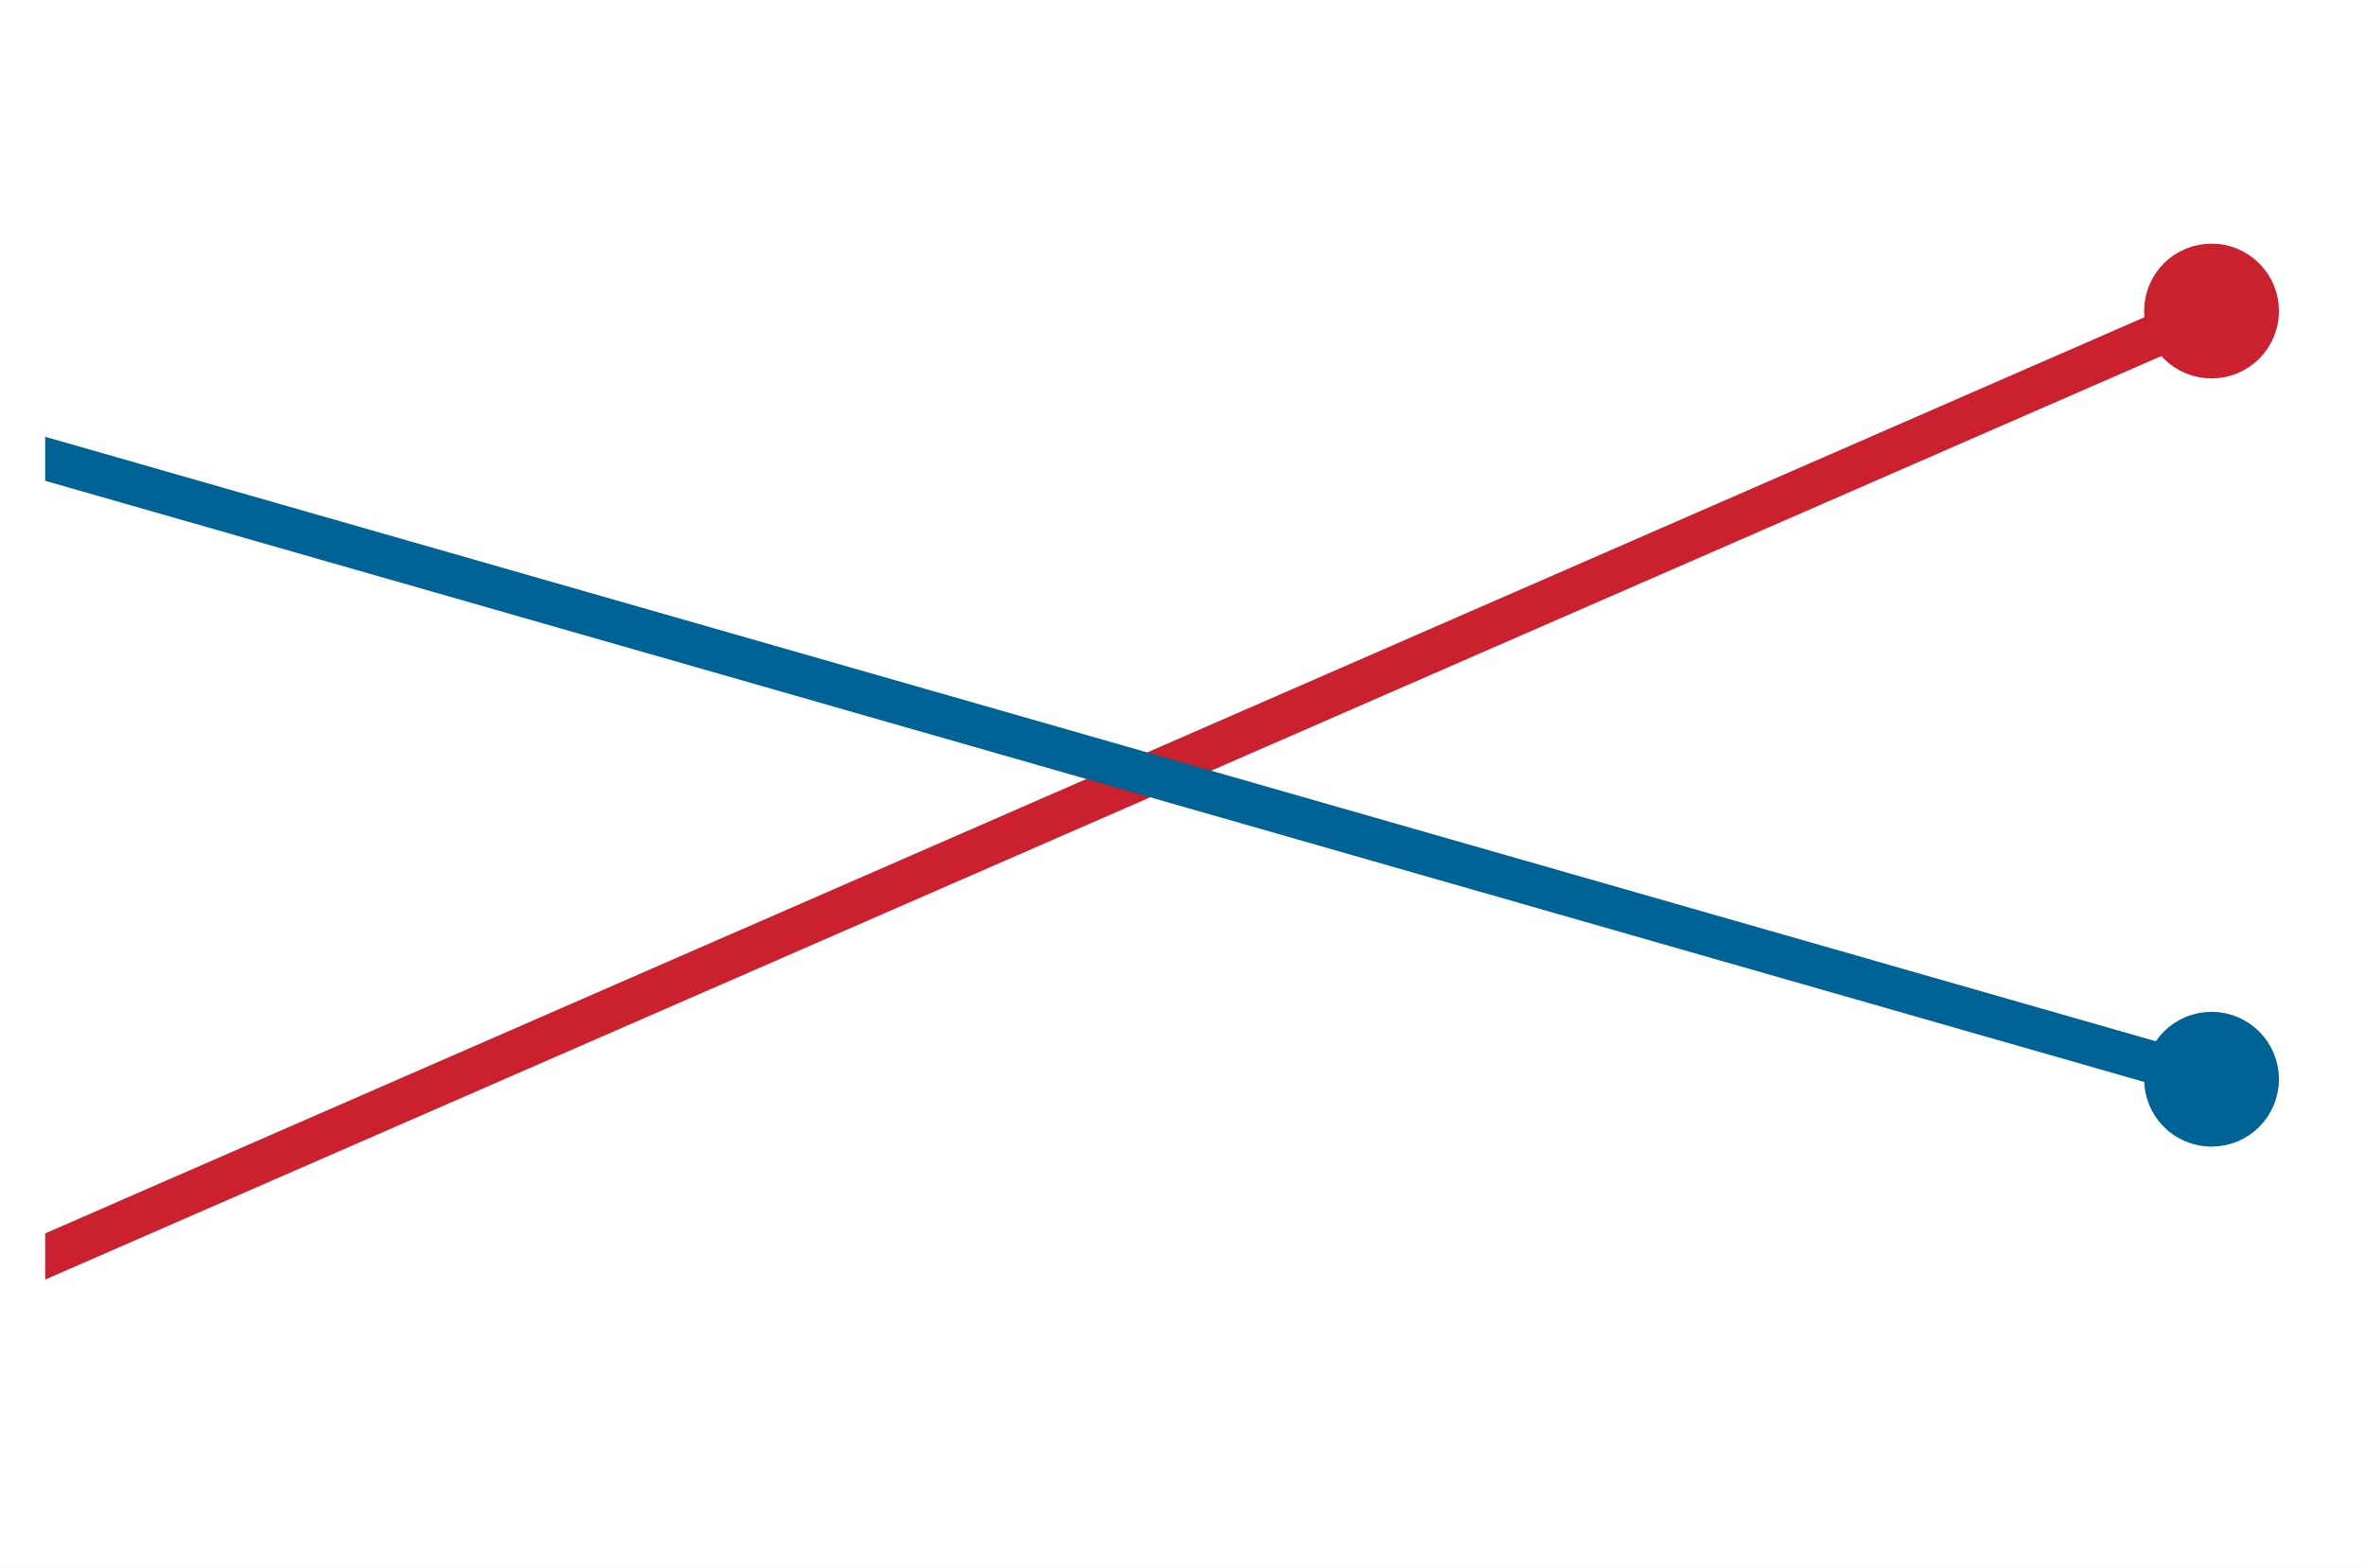
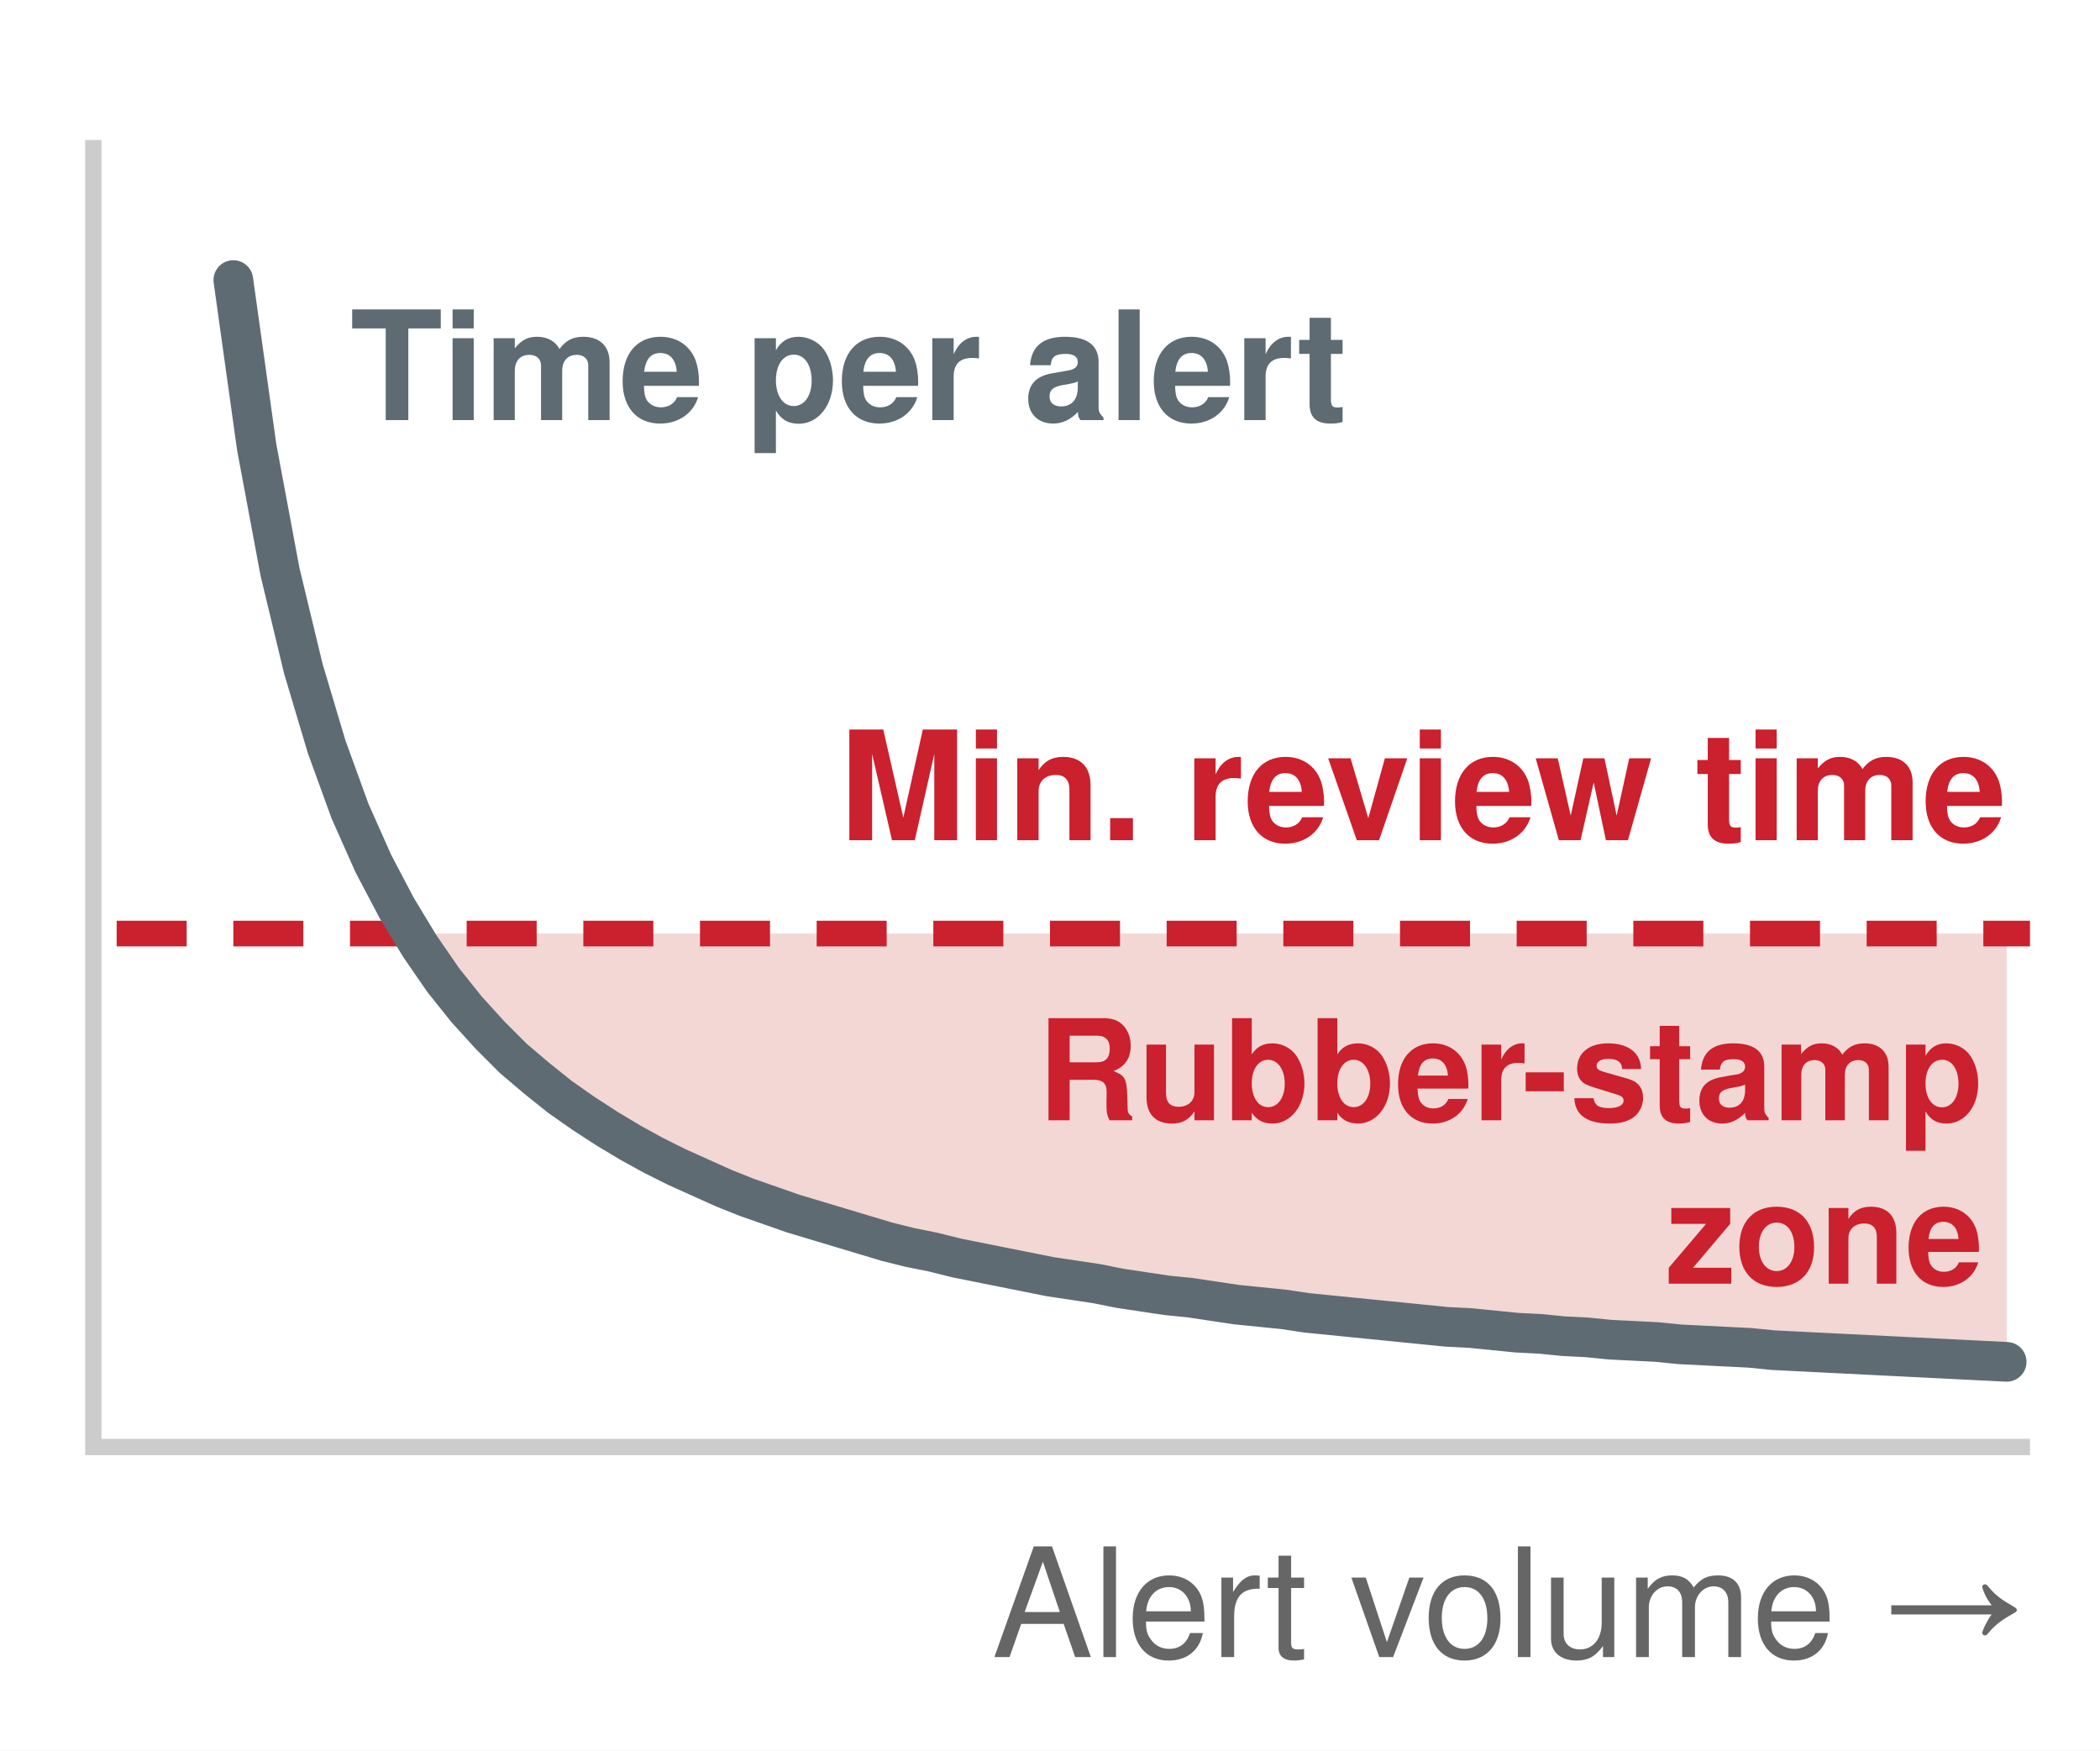
- <svg xmlns="http://www.w3.org/2000/svg" xmlns:xlink="http://www.w3.org/1999/xlink" width="75.42pt" height="50.004pt" viewBox="0 0 75.42 50.004" version="1.1">
-   <defs>
-     <style type="text/css">*{stroke-linejoin: round; stroke-linecap: butt}</style>
-   </defs>
-   <g id="figure_1">
-     <g id="patch_1">
-       <path d="M 0 50.004 L 75.42 50.004 L 75.42 0 L 0 0 z " style="fill: #ffffff" />
-     </g>
-     <g id="axes_1">
-       <g id="patch_2">
-         <path d="M 1.44 48.564 L 73.98 48.564 L 73.98 1.44 L 1.44 1.44 z " style="fill: #ffffff" />
-       </g>
-       <g id="matplotlib.axis_1" />
-       <g id="matplotlib.axis_2" />
-       <g id="line2d_1">
-         <path d="M 1.44 40.082 L 2.138 39.777 L 2.836 39.472 L 3.534 39.168 L 4.231 38.863 L 4.929 38.558 L 5.627 38.254 L 6.325 37.949 L 7.023 37.645 L 7.721 37.34 L 8.418 37.035 L 9.116 36.731 L 9.814 36.426 L 10.512 36.121 L 11.21 35.817 L 11.908 35.512 L 12.605 35.207 L 13.303 34.903 L 14.001 34.598 L 14.699 34.294 L 15.397 33.989 L 16.095 33.684 L 16.792 33.38 L 17.49 33.075 L 18.188 32.77 L 18.886 32.466 L 19.584 32.161 L 20.282 31.856 L 20.979 31.552 L 21.677 31.247 L 22.375 30.942 L 23.073 30.638 L 23.771 30.333 L 24.469 30.029 L 25.166 29.724 L 25.864 29.419 L 26.562 29.115 L 27.26 28.81 L 27.958 28.505 L 28.656 28.201 L 29.353 27.896 L 30.051 27.591 L 30.749 27.287 L 31.447 26.982 L 32.145 26.678 L 32.843 26.373 L 33.54 26.068 L 34.238 25.764 L 34.936 25.459 L 35.634 25.154 L 36.332 24.85 L 37.03 24.545 L 37.727 24.24 L 38.425 23.936 L 39.123 23.631 L 39.821 23.326 L 40.519 23.022 L 41.217 22.717 L 41.914 22.413 L 42.612 22.108 L 43.31 21.803 L 44.008 21.499 L 44.706 21.194 L 45.404 20.889 L 46.101 20.585 L 46.799 20.28 L 47.497 19.975 L 48.195 19.671 L 48.893 19.366 L 49.591 19.062 L 50.288 18.757 L 50.986 18.452 L 51.684 18.148 L 52.382 17.843 L 53.08 17.538 L 53.778 17.234 L 54.475 16.929 L 55.173 16.624 L 55.871 16.32 L 56.569 16.015 L 57.267 15.71 L 57.965 15.406 L 58.663 15.101 L 59.36 14.797 L 60.058 14.492 L 60.756 14.187 L 61.454 13.883 L 62.152 13.578 L 62.85 13.273 L 63.547 12.969 L 64.245 12.664 L 64.943 12.359 L 65.641 12.055 L 66.339 11.75 L 67.037 11.446 L 67.734 11.141 L 68.432 10.836 L 69.13 10.532 L 69.828 10.227 L 70.526 9.922 " clip-path="url(#p505398c690)" style="fill: none; stroke: #cb202d; stroke-width: 1.35; stroke-linecap: square" />
-       </g>
-       <g id="line2d_2">
-         <path d="M 1.44 14.635 L 2.138 14.835 L 2.836 15.035 L 3.534 15.234 L 4.231 15.434 L 4.929 15.634 L 5.627 15.834 L 6.325 16.034 L 7.023 16.234 L 7.721 16.434 L 8.418 16.634 L 9.116 16.834 L 9.814 17.034 L 10.512 17.234 L 11.21 17.434 L 11.908 17.634 L 12.605 17.833 L 13.303 18.033 L 14.001 18.233 L 14.699 18.433 L 15.397 18.633 L 16.095 18.833 L 16.792 19.033 L 17.49 19.233 L 18.188 19.433 L 18.886 19.633 L 19.584 19.833 L 20.282 20.033 L 20.979 20.232 L 21.677 20.432 L 22.375 20.632 L 23.073 20.832 L 23.771 21.032 L 24.469 21.232 L 25.166 21.432 L 25.864 21.632 L 26.562 21.832 L 27.26 22.032 L 27.958 22.232 L 28.656 22.432 L 29.353 22.632 L 30.051 22.831 L 30.749 23.031 L 31.447 23.231 L 32.145 23.431 L 32.843 23.631 L 33.54 23.831 L 34.238 24.031 L 34.936 24.231 L 35.634 24.431 L 36.332 24.631 L 37.03 24.831 L 37.727 25.031 L 38.425 25.23 L 39.123 25.43 L 39.821 25.63 L 40.519 25.83 L 41.217 26.03 L 41.914 26.23 L 42.612 26.43 L 43.31 26.63 L 44.008 26.83 L 44.706 27.03 L 45.404 27.23 L 46.101 27.43 L 46.799 27.63 L 47.497 27.829 L 48.195 28.029 L 48.893 28.229 L 49.591 28.429 L 50.288 28.629 L 50.986 28.829 L 51.684 29.029 L 52.382 29.229 L 53.08 29.429 L 53.778 29.629 L 54.475 29.829 L 55.173 30.029 L 55.871 30.228 L 56.569 30.428 L 57.267 30.628 L 57.965 30.828 L 58.663 31.028 L 59.36 31.228 L 60.058 31.428 L 60.756 31.628 L 61.454 31.828 L 62.152 32.028 L 62.85 32.228 L 63.547 32.428 L 64.245 32.628 L 64.943 32.827 L 65.641 33.027 L 66.339 33.227 L 67.037 33.427 L 67.734 33.627 L 68.432 33.827 L 69.13 34.027 L 69.828 34.227 L 70.526 34.427 " clip-path="url(#p505398c690)" style="fill: none; stroke: #006395; stroke-width: 1.35; stroke-linecap: square" />
-       </g>
-       <g id="line2d_3">
-         <defs>
-           <path id="m8b595126ea" d="M 0 1.65 C 0.438 1.65 0.857 1.476 1.167 1.167 C 1.476 0.857 1.65 0.438 1.65 0 C 1.65 -0.438 1.476 -0.857 1.167 -1.167 C 0.857 -1.476 0.438 -1.65 0 -1.65 C -0.438 -1.65 -0.857 -1.476 -1.167 -1.167 C -1.476 -0.857 -1.65 -0.438 -1.65 0 C -1.65 0.438 -1.476 0.857 -1.167 1.167 C -0.857 1.476 -0.438 1.65 0 1.65 z " style="stroke: #cb202d" />
-         </defs>
-         <g clip-path="url(#p505398c690)">
-           <use xlink:href="#m8b595126ea" x="70.526" y="9.922" style="fill: #cb202d; stroke: #cb202d" />
-         </g>
-       </g>
-       <g id="line2d_4">
-         <defs>
-           <path id="m8c6b38ce17" d="M 0 1.65 C 0.438 1.65 0.857 1.476 1.167 1.167 C 1.476 0.857 1.65 0.438 1.65 0 C 1.65 -0.438 1.476 -0.857 1.167 -1.167 C 0.857 -1.476 0.438 -1.65 0 -1.65 C -0.438 -1.65 -0.857 -1.476 -1.167 -1.167 C -1.476 -0.857 -1.65 -0.438 -1.65 0 C -1.65 0.438 -1.476 0.857 -1.167 1.167 C -0.857 1.476 -0.438 1.65 0 1.65 z " style="stroke: #006395" />
-         </defs>
-         <g clip-path="url(#p505398c690)">
-           <use xlink:href="#m8c6b38ce17" x="70.526" y="34.427" style="fill: #006395; stroke: #006395" />
-         </g>
-       </g>
-     </g>
-   </g>
-   <defs>
-     <clipPath id="p505398c690">
-       <rect x="1.44" y="1.44" width="72.54" height="47.124" />
-     </clipPath>
-   </defs>
+ <svg xmlns="http://www.w3.org/2000/svg" width="100%" viewBox="0 0 180 150" font-family="Helvetica Neue, Helvetica, Arial, sans-serif">
+   <rect width="180" height="150" fill="#ffffff" />
+   <polygon points="35.3,80.0 36.0,81.1 38.0,84.0 40.0,86.5 42.0,88.7 44.0,90.7 46.0,92.4 48.0,94.0 50.0,95.4 52.0,96.7 54.0,97.9 56.0,99.0 58.0,100.0 60.0,100.9 62.0,101.8 64.0,102.6 66.0,103.3 68.0,104.0 70.0,104.6 72.0,105.2 74.0,105.8 76.0,106.4 78.0,106.9 80.0,107.3 82.0,107.8 84.0,108.2 86.0,108.6 88.0,109.0 90.0,109.4 92.0,109.7 94.0,110.0 96.0,110.4 98.0,110.7 100.0,111.0 102.0,111.2 104.0,111.5 106.0,111.8 108.0,112.0 110.0,112.2 112.0,112.5 114.0,112.7 116.0,112.9 118.0,113.1 120.0,113.3 122.0,113.5 124.0,113.7 126.0,113.8 128.0,114.0 130.0,114.2 132.0,114.3 134.0,114.5 136.0,114.6 138.0,114.8 140.0,114.9 142.0,115.0 144.0,115.2 146.0,115.3 148.0,115.4 150.0,115.5 152.0,115.7 154.0,115.8 156.0,115.9 158.0,116.0 160.0,116.1 162.0,116.2 164.0,116.3 166.0,116.4 168.0,116.5 170.0,116.6 172.0,116.7 172.0,80.0" fill="#F2D7D5" />
+   <polyline points="8.0,12.0 8.0,124.0 174.0,124.0" fill="none" stroke="#CCCCCC" stroke-width="1.4" />
+   <line x1="10" y1="80" x2="174" y2="80" stroke="#CB202D" stroke-width="2.2" stroke-dasharray="6,4" />
+   <polyline points="20.0,24.0 22.0,38.3 24.0,49.0 26.0,57.3 28.0,64.0 30.0,69.5 32.0,74.0 34.0,77.8 36.0,81.1 38.0,84.0 40.0,86.5 42.0,88.7 44.0,90.7 46.0,92.4 48.0,94.0 50.0,95.4 52.0,96.7 54.0,97.9 56.0,99.0 58.0,100.0 60.0,100.9 62.0,101.8 64.0,102.6 66.0,103.3 68.0,104.0 70.0,104.6 72.0,105.2 74.0,105.8 76.0,106.4 78.0,106.9 80.0,107.3 82.0,107.8 84.0,108.2 86.0,108.6 88.0,109.0 90.0,109.4 92.0,109.7 94.0,110.0 96.0,110.4 98.0,110.7 100.0,111.0 102.0,111.2 104.0,111.5 106.0,111.8 108.0,112.0 110.0,112.2 112.0,112.5 114.0,112.7 116.0,112.9 118.0,113.1 120.0,113.3 122.0,113.5 124.0,113.7 126.0,113.8 128.0,114.0 130.0,114.2 132.0,114.3 134.0,114.5 136.0,114.6 138.0,114.8 140.0,114.9 142.0,115.0 144.0,115.2 146.0,115.3 148.0,115.4 150.0,115.5 152.0,115.7 154.0,115.8 156.0,115.9 158.0,116.0 160.0,116.1 162.0,116.2 164.0,116.3 166.0,116.4 168.0,116.5 170.0,116.6 172.0,116.7" fill="none" stroke="#5E6B73" stroke-width="3.4" stroke-linecap="round" stroke-linejoin="round" />
+   <text x="30" y="36" font-size="13" font-weight="bold" fill="#5E6B73">Time per alert</text>
+   <text x="172" y="72" text-anchor="end" font-size="13" font-weight="bold" fill="#CB202D">Min. review time</text>
+   <text x="170" y="96" text-anchor="end" font-size="12" font-weight="bold" fill="#CB202D">Rubber-stamp</text>
+   <text x="170" y="110" text-anchor="end" font-size="12" font-weight="bold" fill="#CB202D">zone</text>
+   <text x="174" y="142" text-anchor="end" font-size="13" fill="#666666">Alert volume →</text>
</svg>
